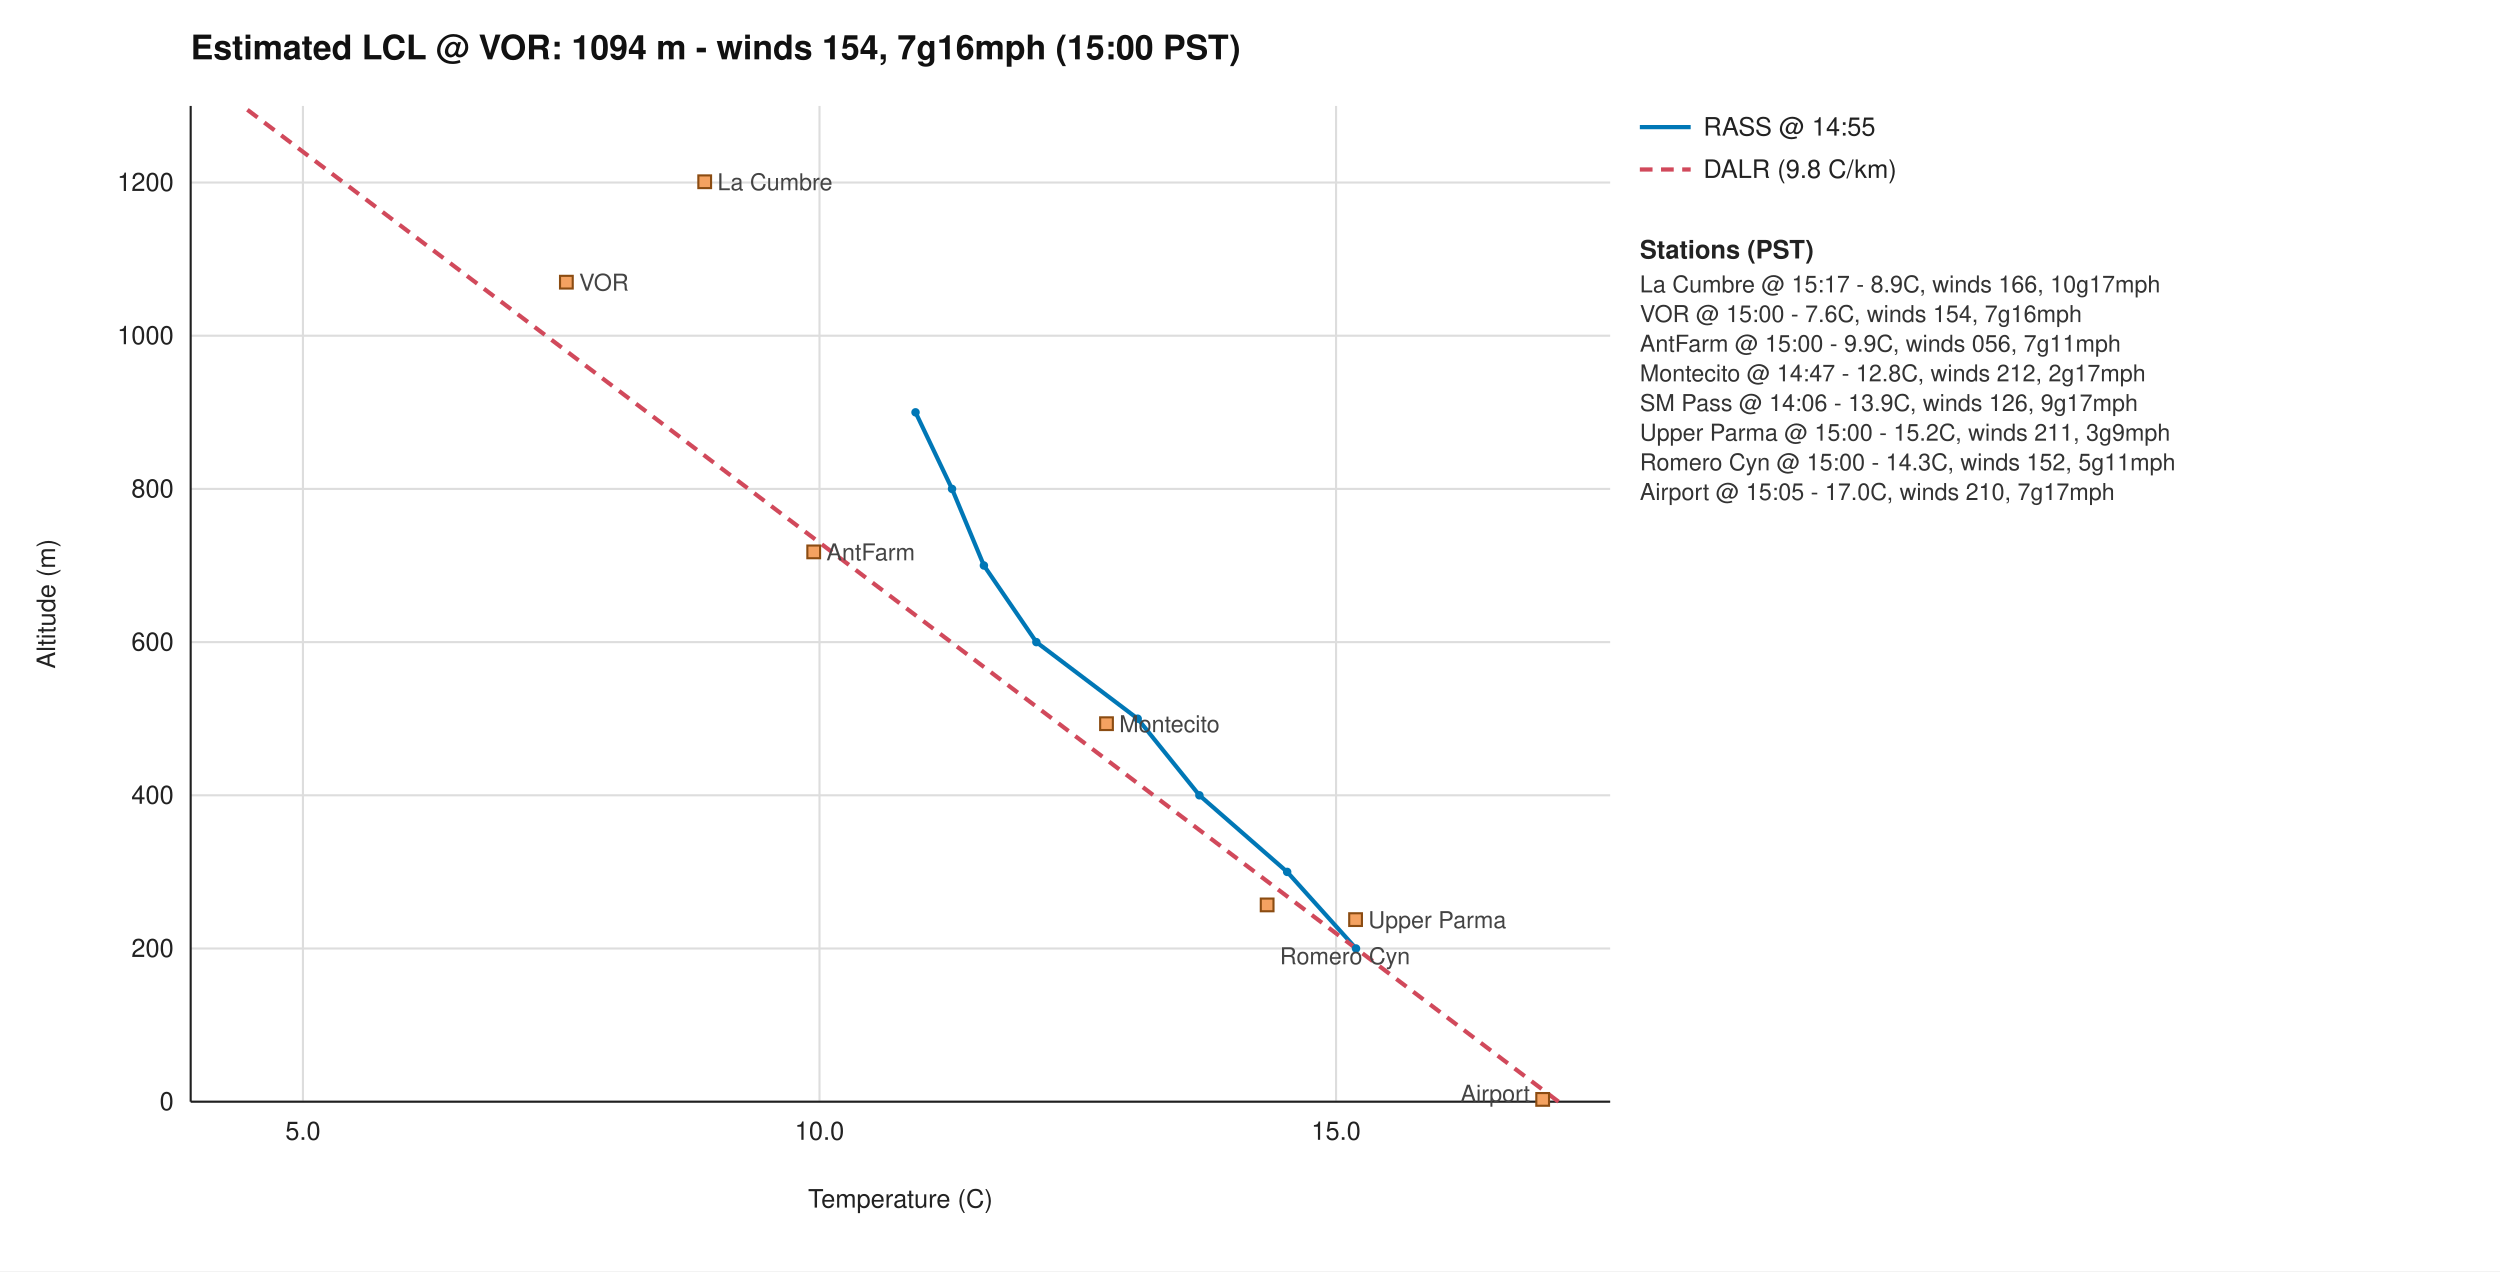
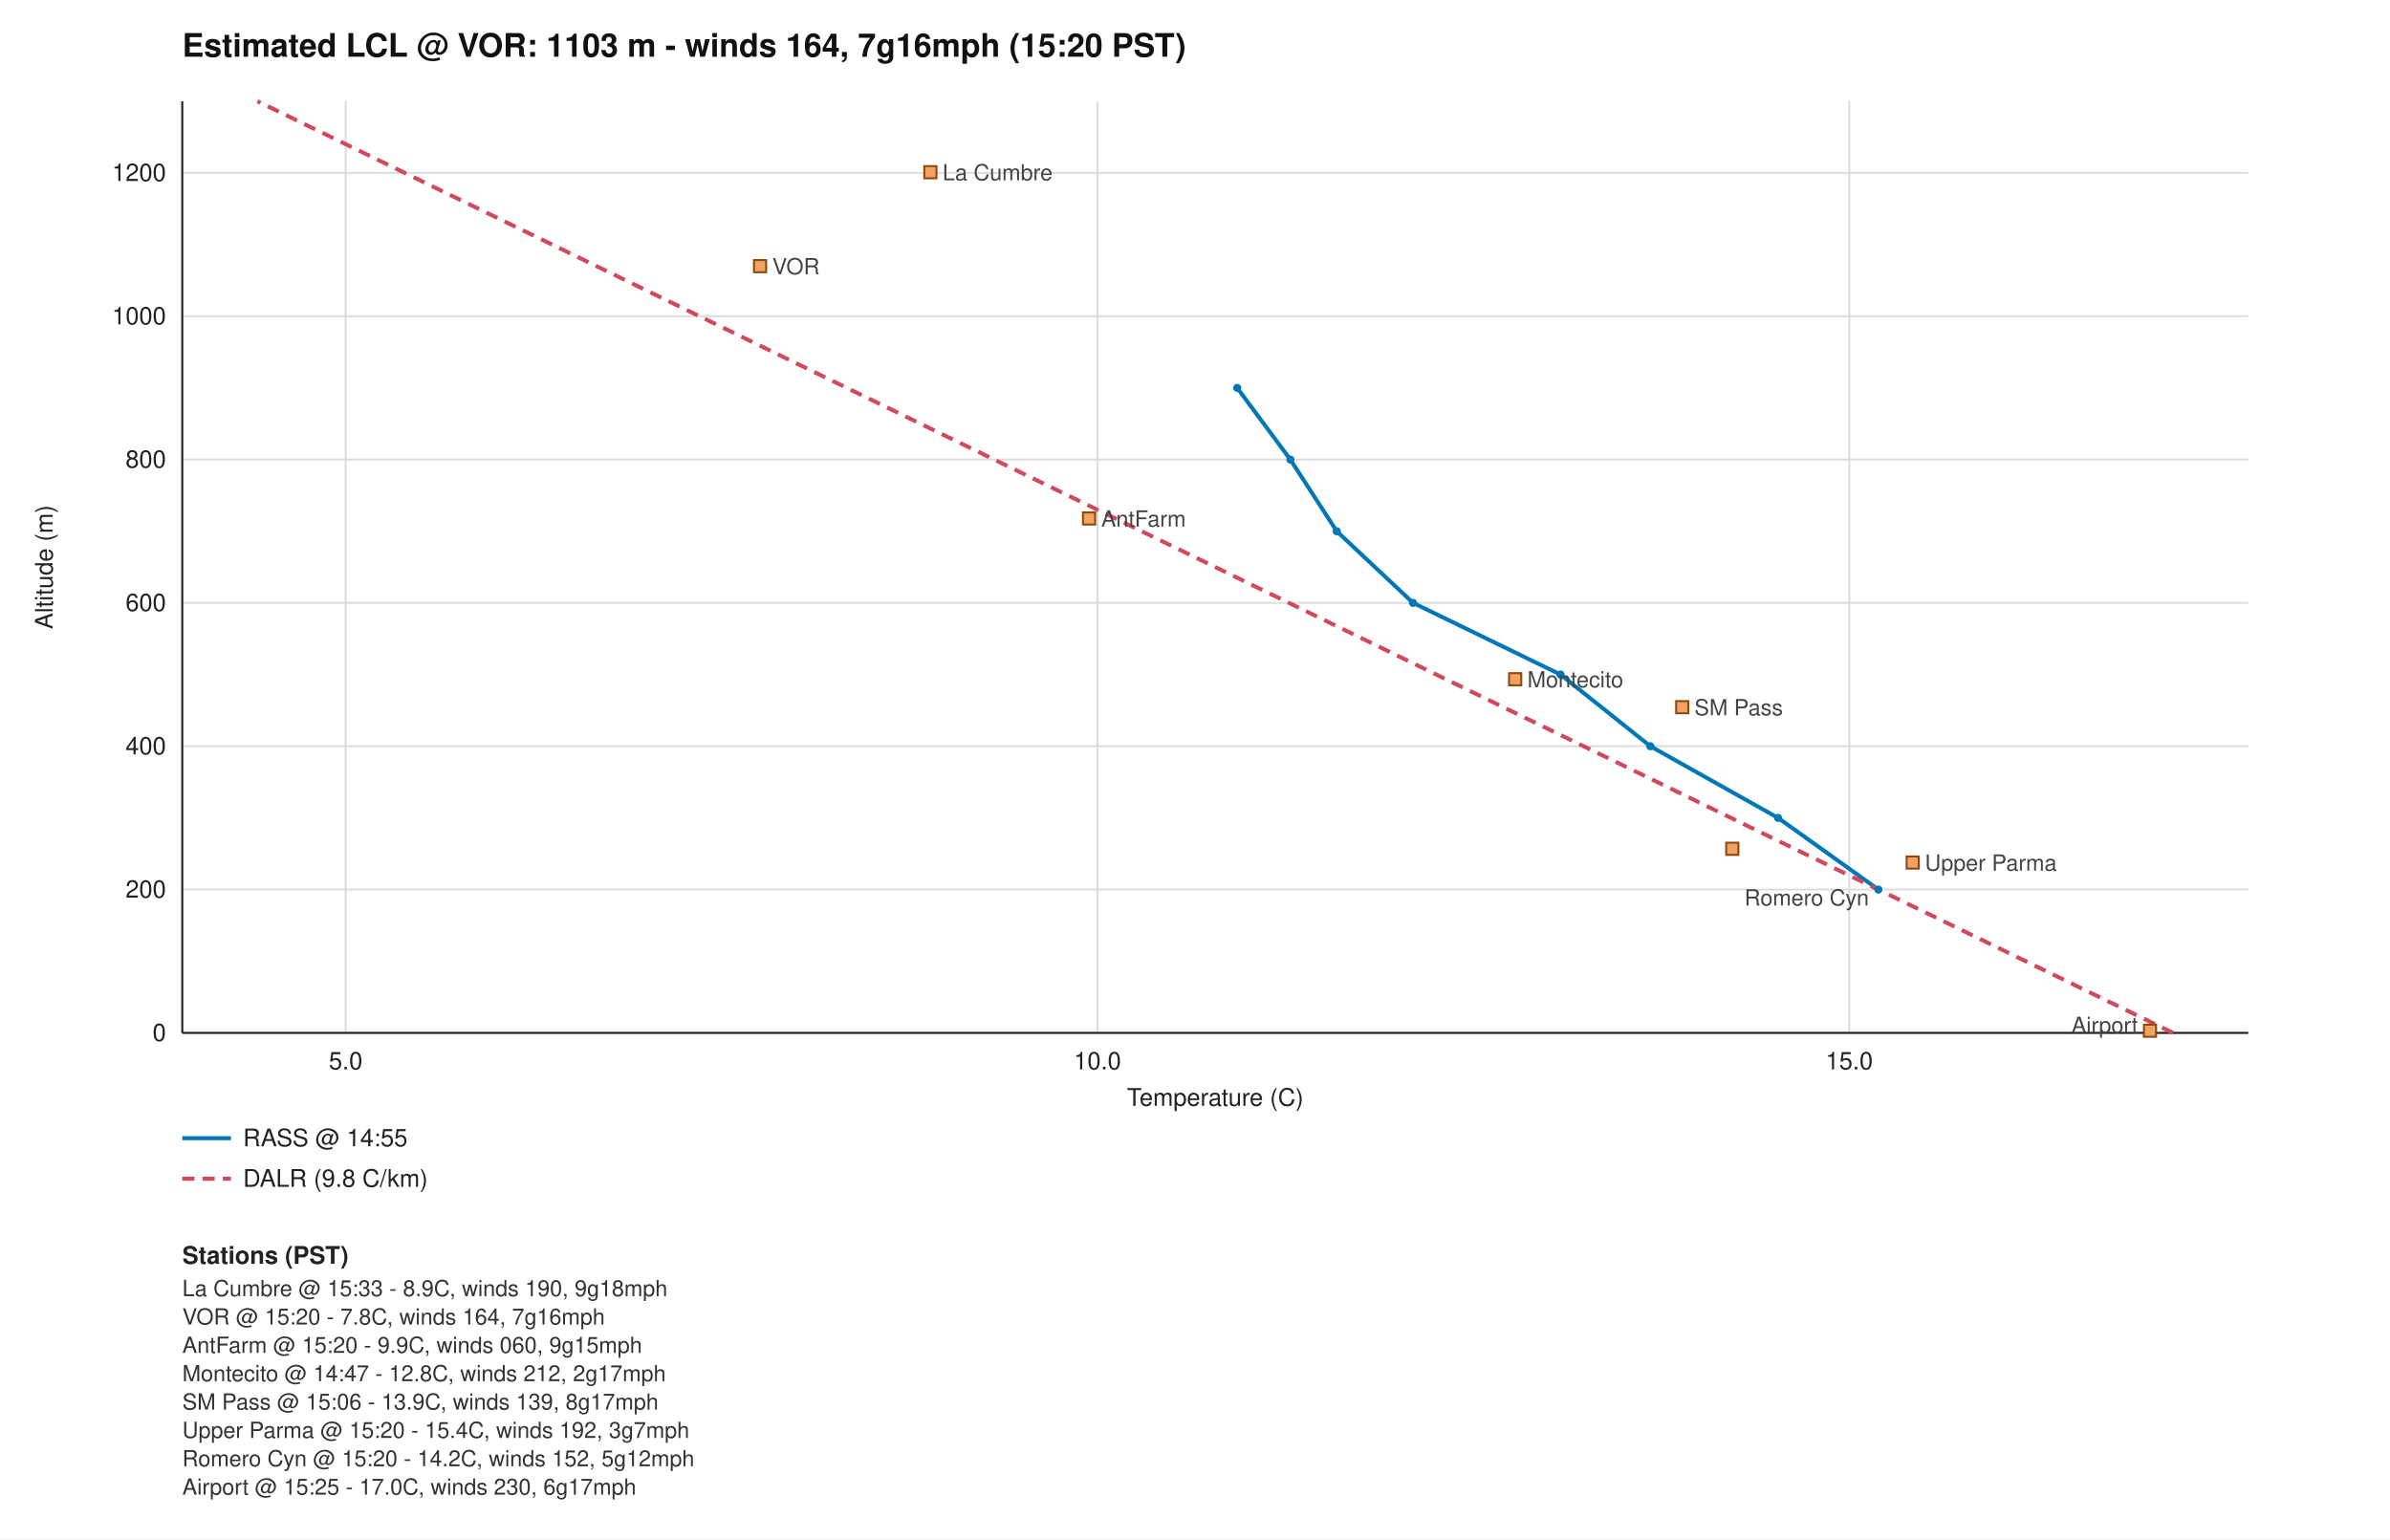
- <svg xmlns="http://www.w3.org/2000/svg" width="1180" height="600" viewBox="0 0 1180 600">
+ <svg xmlns="http://www.w3.org/2000/svg" width="1180" height="760" viewBox="0 0 1180 760">
  <style>
  .axis { stroke: #202020; stroke-width: 1; }
  .grid { stroke: #dddddd; stroke-width: 1; }
  .title { font-family: Helvetica, Arial, sans-serif; font-size: 16px; font-weight: 600; fill: #111111; }
  .label { font-family: Helvetica, Arial, sans-serif; font-size: 12px; fill: #222222; }
  .legend-h { font-family: Helvetica, Arial, sans-serif; font-size: 12px; font-weight: 600; fill: #222222; }
  .legend-row { font-family: Helvetica, Arial, sans-serif; font-size: 11px; fill: #333333; }
  .rass { fill: none; stroke: #0077b6; stroke-width: 2; }
  .dalr { fill: none; stroke: #d1495b; stroke-width: 2; stroke-dasharray: 6 4; }
  .rass-point { fill: #0077b6; }
  .station { fill: #f4a261; stroke: #8b4c12; stroke-width: 1; }
  .station-label { font-family: Helvetica, Arial, sans-serif; font-size: 11px; fill: #444444; }
</style>
-   <rect x="0" y="0" width="1180" height="600" fill="#ffffff" />
-   <text class="title" x="90" y="28">Estimated LCL @ VOR: 1094 m - winds 154, 7g16mph (15:00 PST)</text>
-   <line class="grid" x1="90" y1="520.00" x2="760" y2="520.00" />
-   <text class="label" x="82" y="524.00" text-anchor="end">0</text>
-   <line class="grid" x1="90" y1="447.69" x2="760" y2="447.69" />
-   <text class="label" x="82" y="451.69" text-anchor="end">200</text>
-   <line class="grid" x1="90" y1="375.38" x2="760" y2="375.38" />
-   <text class="label" x="82" y="379.38" text-anchor="end">400</text>
-   <line class="grid" x1="90" y1="303.08" x2="760" y2="303.08" />
-   <text class="label" x="82" y="307.08" text-anchor="end">600</text>
-   <line class="grid" x1="90" y1="230.77" x2="760" y2="230.77" />
-   <text class="label" x="82" y="234.77" text-anchor="end">800</text>
-   <line class="grid" x1="90" y1="158.46" x2="760" y2="158.46" />
-   <text class="label" x="82" y="162.46" text-anchor="end">1000</text>
-   <line class="grid" x1="90" y1="86.15" x2="760" y2="86.15" />
-   <text class="label" x="82" y="90.15" text-anchor="end">1200</text>
-   <line class="grid" x1="142.99" y1="50" x2="142.99" y2="520" />
-   <text class="label" x="142.99" y="538" text-anchor="middle">5.0</text>
-   <line class="grid" x1="386.80" y1="50" x2="386.80" y2="520" />
-   <text class="label" x="386.80" y="538" text-anchor="middle">10.0</text>
-   <line class="grid" x1="630.62" y1="50" x2="630.62" y2="520" />
-   <text class="label" x="630.62" y="538" text-anchor="middle">15.0</text>
-   <line class="axis" x1="90" y1="50" x2="90" y2="520" />
-   <line class="axis" x1="90" y1="520" x2="760" y2="520" />
-   <text class="label" x="425.00" y="570" text-anchor="middle">Temperature (C)</text>
-   <text class="label" x="26" y="285.00" text-anchor="middle" transform="rotate(-90 26 285.00)">Altitude (m)</text>
-   <path class="rass" d="M640.04,447.69 L607.54,411.54 L566.11,375.38 L536.99,339.23 L489.16,303.08 L464.40,266.92 L449.36,230.77 L432.13,194.62" />
-   <path class="dalr" d="M735.62,520.00 L114.38,50.00" />
-   <circle class="rass-point" cx="640.04" cy="447.69" r="2" />
-   <circle class="rass-point" cx="607.54" cy="411.54" r="2" />
-   <circle class="rass-point" cx="566.11" cy="375.38" r="2" />
-   <circle class="rass-point" cx="536.99" cy="339.23" r="2" />
-   <circle class="rass-point" cx="489.16" cy="303.08" r="2" />
-   <circle class="rass-point" cx="464.40" cy="266.92" r="2" />
-   <circle class="rass-point" cx="449.36" cy="230.77" r="2" />
-   <circle class="rass-point" cx="432.13" cy="194.62" r="2" />
-   <rect class="station" x="329.62" y="82.79" width="6" height="6" />
-   <text class="station-label" x="338.62" y="89.79" text-anchor="start">La Cumbre</text>
-   <rect class="station" x="264.33" y="130.19" width="6" height="6" />
-   <text class="station-label" x="273.33" y="137.19" text-anchor="start">VOR</text>
-   <rect class="station" x="381.07" y="257.49" width="6" height="6" />
-   <text class="station-label" x="390.07" y="264.49" text-anchor="start">AntFarm</text>
-   <rect class="station" x="519.27" y="338.58" width="6" height="6" />
-   <text class="station-label" x="528.27" y="345.58" text-anchor="start">Montecito</text>
-   <rect class="station" x="636.83" y="431.06" width="6" height="6" />
-   <text class="station-label" x="645.83" y="438.06" text-anchor="start">Upper Parma</text>
-   <rect class="station" x="595.09" y="424.12" width="6" height="6" />
-   <text class="station-label" x="604.09" y="455.12" text-anchor="start">Romero Cyn</text>
-   <rect class="station" x="725.14" y="515.92" width="6" height="6" />
-   <text class="station-label" x="722.14" y="520.00" text-anchor="end">Airport</text>
-   <line class="rass" x1="774" y1="60" x2="798" y2="60" />
-   <text class="label" x="804" y="64">RASS @ 14:55</text>
-   <line class="dalr" x1="774" y1="80" x2="798" y2="80" />
-   <text class="label" x="804" y="84">DALR (9.8 C/km)</text>
-   <text class="legend-h" x="774" y="122">Stations (PST)</text>
-   <text class="legend-row" x="774" y="138">La Cumbre @ 15:17 - 8.9C, winds 166, 10g17mph</text>
-   <text class="legend-row" x="774" y="152">VOR @ 15:00 - 7.6C, winds 154, 7g16mph</text>
-   <text class="legend-row" x="774" y="166">AntFarm @ 15:00 - 9.9C, winds 056, 7g11mph</text>
-   <text class="legend-row" x="774" y="180">Montecito @ 14:47 - 12.8C, winds 212, 2g17mph</text>
-   <text class="legend-row" x="774" y="194">SM Pass @ 14:06 - 13.9C, winds 126, 9g17mph</text>
-   <text class="legend-row" x="774" y="208">Upper Parma @ 15:00 - 15.2C, winds 211, 3g9mph</text>
-   <text class="legend-row" x="774" y="222">Romero Cyn @ 15:00 - 14.3C, winds 152, 5g11mph</text>
-   <text class="legend-row" x="774" y="236">Airport @ 15:05 - 17.0C, winds 210, 7g17mph</text>
+   <rect x="0" y="0" width="1180" height="760" fill="#ffffff" />
+   <text class="title" x="90" y="28">Estimated LCL @ VOR: 1103 m - winds 164, 7g16mph (15:20 PST)</text>
+   <line class="grid" x1="90" y1="510.00" x2="1110" y2="510.00" />
+   <text class="label" x="82" y="514.00" text-anchor="end">0</text>
+   <line class="grid" x1="90" y1="439.23" x2="1110" y2="439.23" />
+   <text class="label" x="82" y="443.23" text-anchor="end">200</text>
+   <line class="grid" x1="90" y1="368.46" x2="1110" y2="368.46" />
+   <text class="label" x="82" y="372.46" text-anchor="end">400</text>
+   <line class="grid" x1="90" y1="297.69" x2="1110" y2="297.69" />
+   <text class="label" x="82" y="301.69" text-anchor="end">600</text>
+   <line class="grid" x1="90" y1="226.92" x2="1110" y2="226.92" />
+   <text class="label" x="82" y="230.92" text-anchor="end">800</text>
+   <line class="grid" x1="90" y1="156.15" x2="1110" y2="156.15" />
+   <text class="label" x="82" y="160.15" text-anchor="end">1000</text>
+   <line class="grid" x1="90" y1="85.38" x2="1110" y2="85.38" />
+   <text class="label" x="82" y="89.38" text-anchor="end">1200</text>
+   <line class="grid" x1="170.67" y1="50" x2="170.67" y2="510" />
+   <text class="label" x="170.67" y="528" text-anchor="middle">5.0</text>
+   <line class="grid" x1="541.85" y1="50" x2="541.85" y2="510" />
+   <text class="label" x="541.85" y="528" text-anchor="middle">10.0</text>
+   <line class="grid" x1="913.03" y1="50" x2="913.03" y2="510" />
+   <text class="label" x="913.03" y="528" text-anchor="middle">15.0</text>
+   <line class="axis" x1="90" y1="50" x2="90" y2="510" />
+   <line class="axis" x1="90" y1="510" x2="1110" y2="510" />
+   <text class="label" x="600.00" y="546" text-anchor="middle">Temperature (C)</text>
+   <text class="label" x="26" y="280.00" text-anchor="middle" transform="rotate(-90 26 280.00)">Altitude (m)</text>
+   <path class="rass" d="M927.38,439.23 L877.89,403.85 L814.82,368.46 L770.49,333.08 L697.67,297.69 L659.99,262.31 L637.08,226.92 L610.85,191.54" />
+   <path class="dalr" d="M1072.88,510.00 L127.12,50.00" />
+   <circle class="rass-point" cx="927.38" cy="439.23" r="2" />
+   <circle class="rass-point" cx="877.89" cy="403.85" r="2" />
+   <circle class="rass-point" cx="814.82" cy="368.46" r="2" />
+   <circle class="rass-point" cx="770.49" cy="333.08" r="2" />
+   <circle class="rass-point" cx="697.67" cy="297.69" r="2" />
+   <circle class="rass-point" cx="659.99" cy="262.31" r="2" />
+   <circle class="rass-point" cx="637.08" cy="226.92" r="2" />
+   <circle class="rass-point" cx="610.85" cy="191.54" r="2" />
+   <rect class="station" x="456.36" y="82.03" width="6" height="6" />
+   <text class="station-label" x="465.36" y="89.03" text-anchor="start">La Cumbre</text>
+   <rect class="station" x="372.26" y="128.42" width="6" height="6" />
+   <text class="station-label" x="381.26" y="135.42" text-anchor="start">VOR</text>
+   <rect class="station" x="534.69" y="253.01" width="6" height="6" />
+   <text class="station-label" x="543.69" y="260.01" text-anchor="start">AntFarm</text>
+   <rect class="station" x="745.08" y="332.38" width="6" height="6" />
+   <text class="station-label" x="754.08" y="339.38" text-anchor="start">Montecito</text>
+   <rect class="station" x="827.55" y="346.18" width="6" height="6" />
+   <text class="station-label" x="836.55" y="353.18" text-anchor="start">SM Pass</text>
+   <rect class="station" x="941.35" y="422.89" width="6" height="6" />
+   <text class="station-label" x="950.35" y="429.89" text-anchor="start">Upper Parma</text>
+   <rect class="station" x="852.27" y="416.10" width="6" height="6" />
+   <text class="station-label" x="861.27" y="447.10" text-anchor="start">Romero Cyn</text>
+   <rect class="station" x="1058.50" y="505.94" width="6" height="6" />
+   <text class="station-label" x="1055.50" y="510.00" text-anchor="end">Airport</text>
+   <line class="rass" x1="90" y1="562" x2="114" y2="562" />
+   <text class="label" x="120" y="566">RASS @ 14:55</text>
+   <line class="dalr" x1="90" y1="582" x2="114" y2="582" />
+   <text class="label" x="120" y="586">DALR (9.8 C/km)</text>
+   <text class="legend-h" x="90" y="624">Stations (PST)</text>
+   <text class="legend-row" x="90" y="640">La Cumbre @ 15:33 - 8.9C, winds 190, 9g18mph</text>
+   <text class="legend-row" x="90" y="654">VOR @ 15:20 - 7.8C, winds 164, 7g16mph</text>
+   <text class="legend-row" x="90" y="668">AntFarm @ 15:20 - 9.9C, winds 060, 9g15mph</text>
+   <text class="legend-row" x="90" y="682">Montecito @ 14:47 - 12.8C, winds 212, 2g17mph</text>
+   <text class="legend-row" x="90" y="696">SM Pass @ 15:06 - 13.9C, winds 139, 8g17mph</text>
+   <text class="legend-row" x="90" y="710">Upper Parma @ 15:20 - 15.4C, winds 192, 3g7mph</text>
+   <text class="legend-row" x="90" y="724">Romero Cyn @ 15:20 - 14.2C, winds 152, 5g12mph</text>
+   <text class="legend-row" x="90" y="738">Airport @ 15:25 - 17.0C, winds 230, 6g17mph</text>
</svg>
